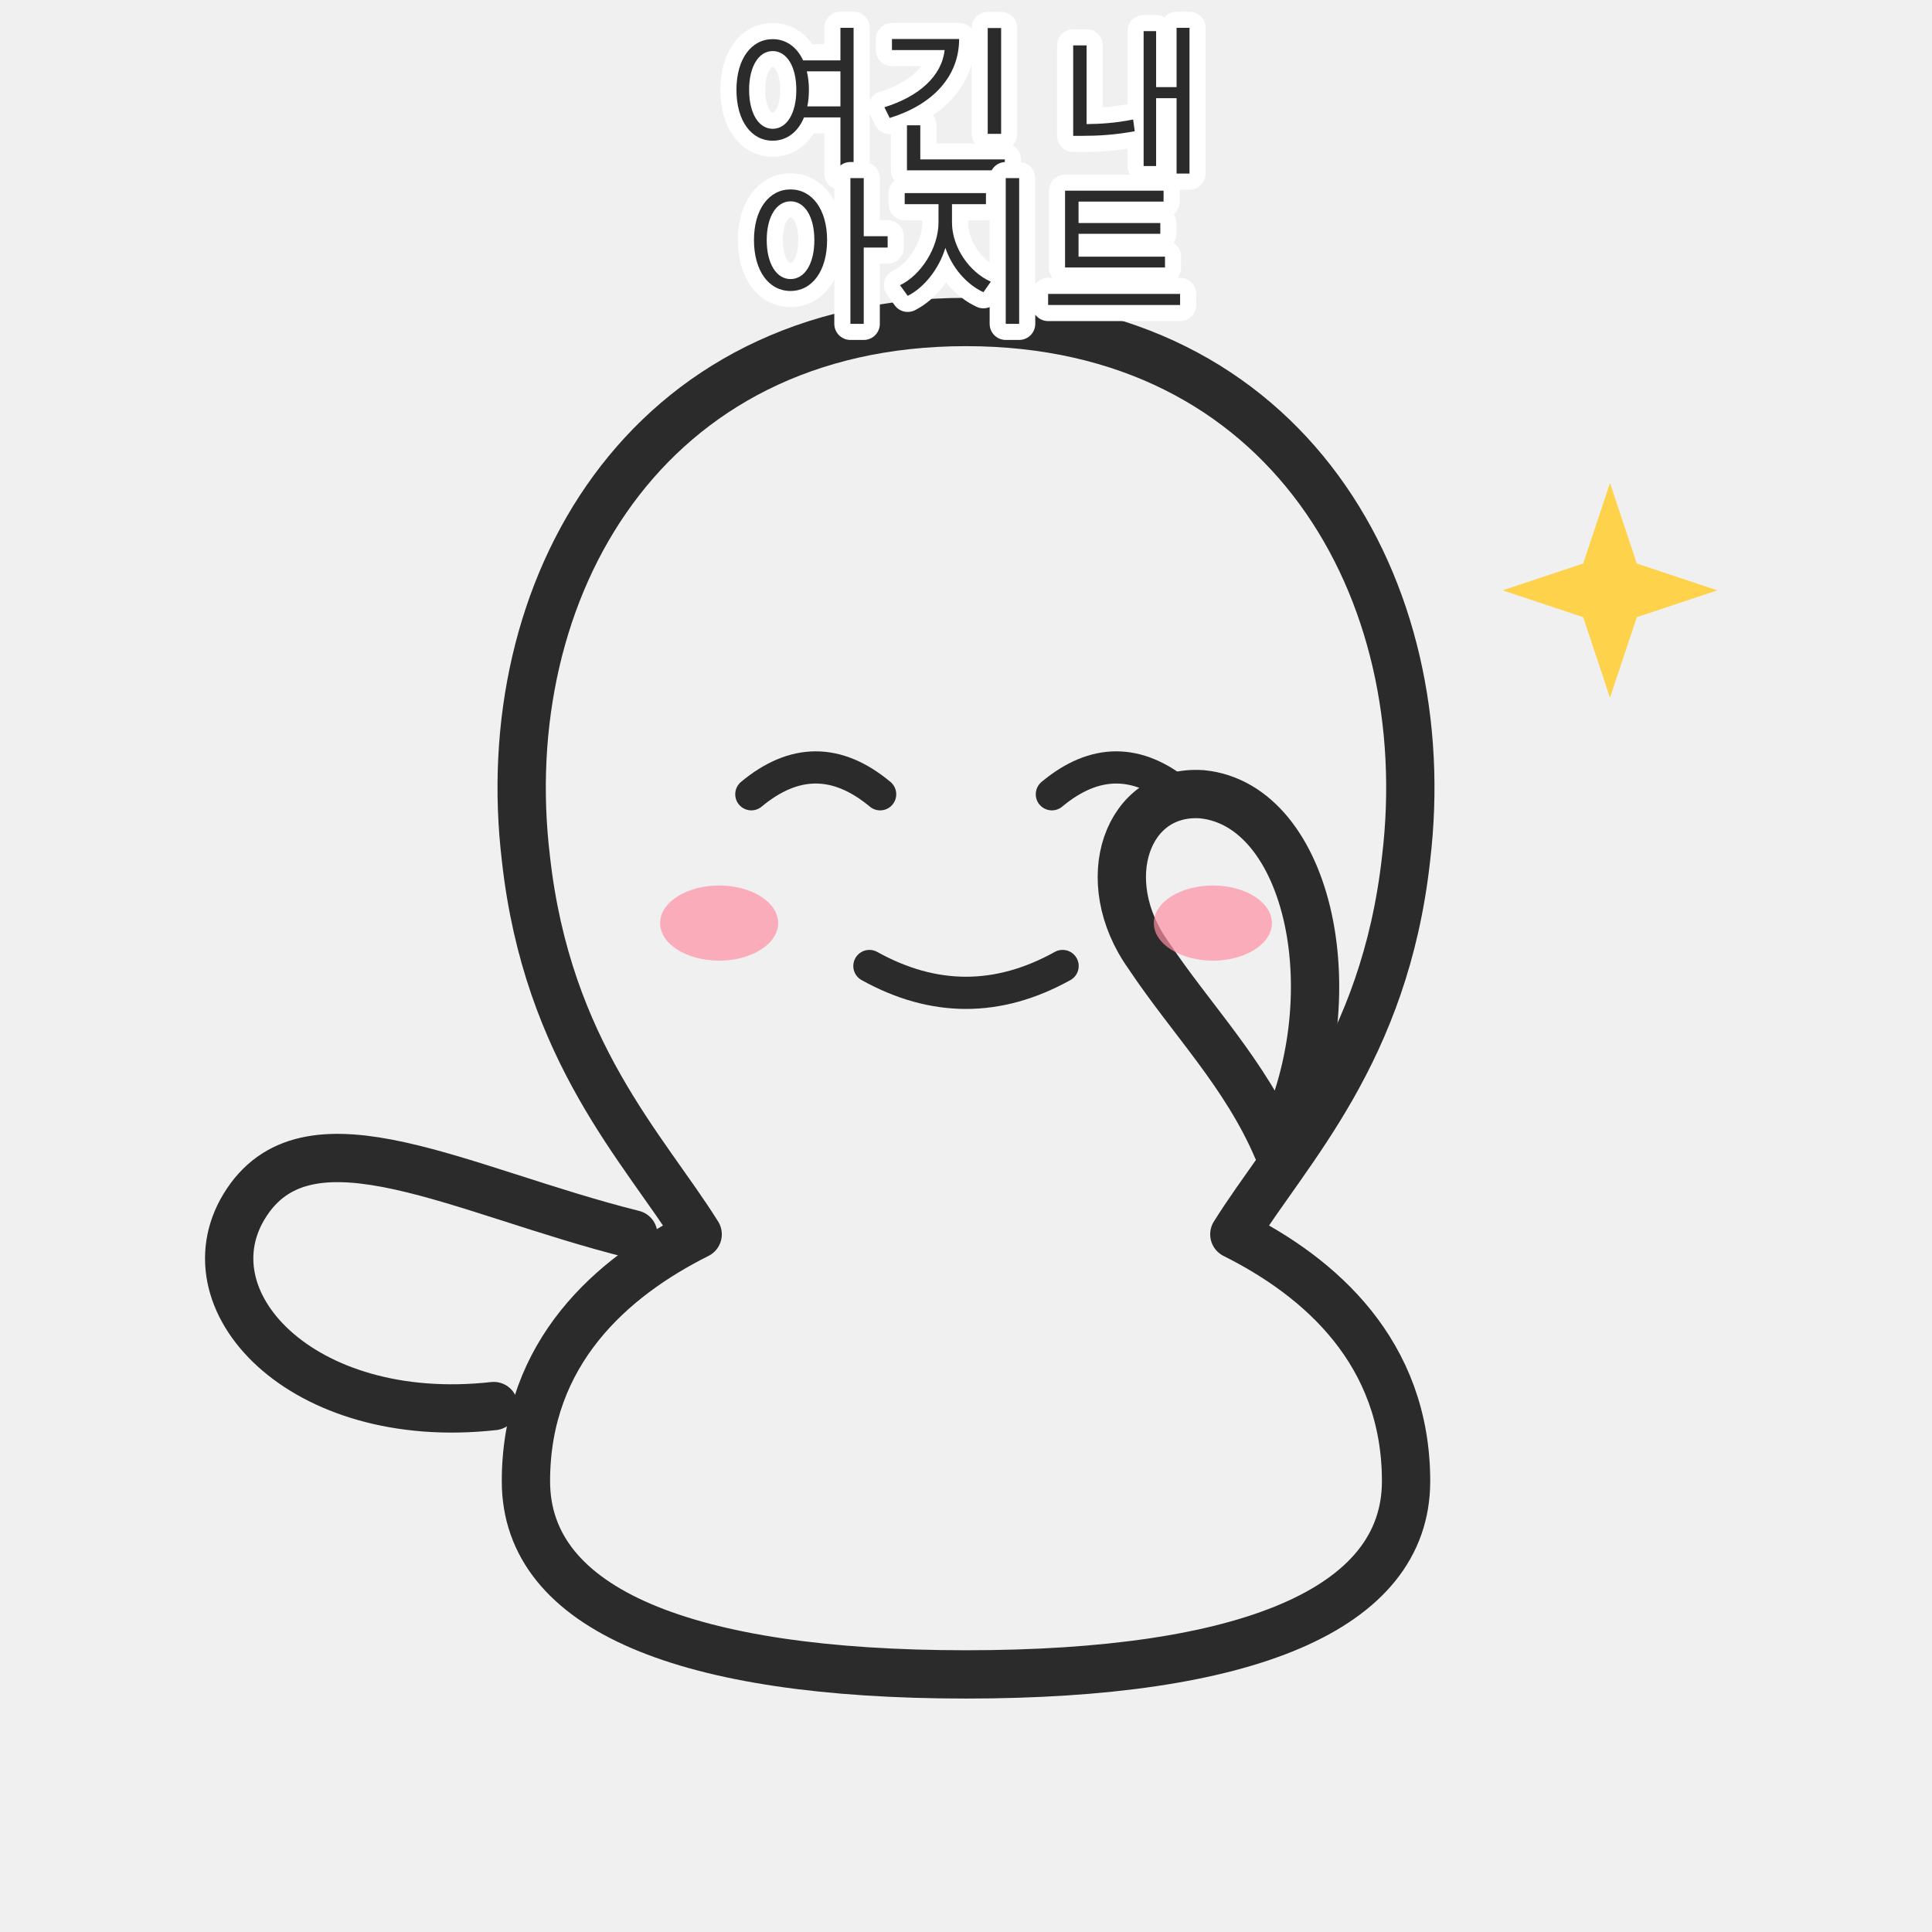
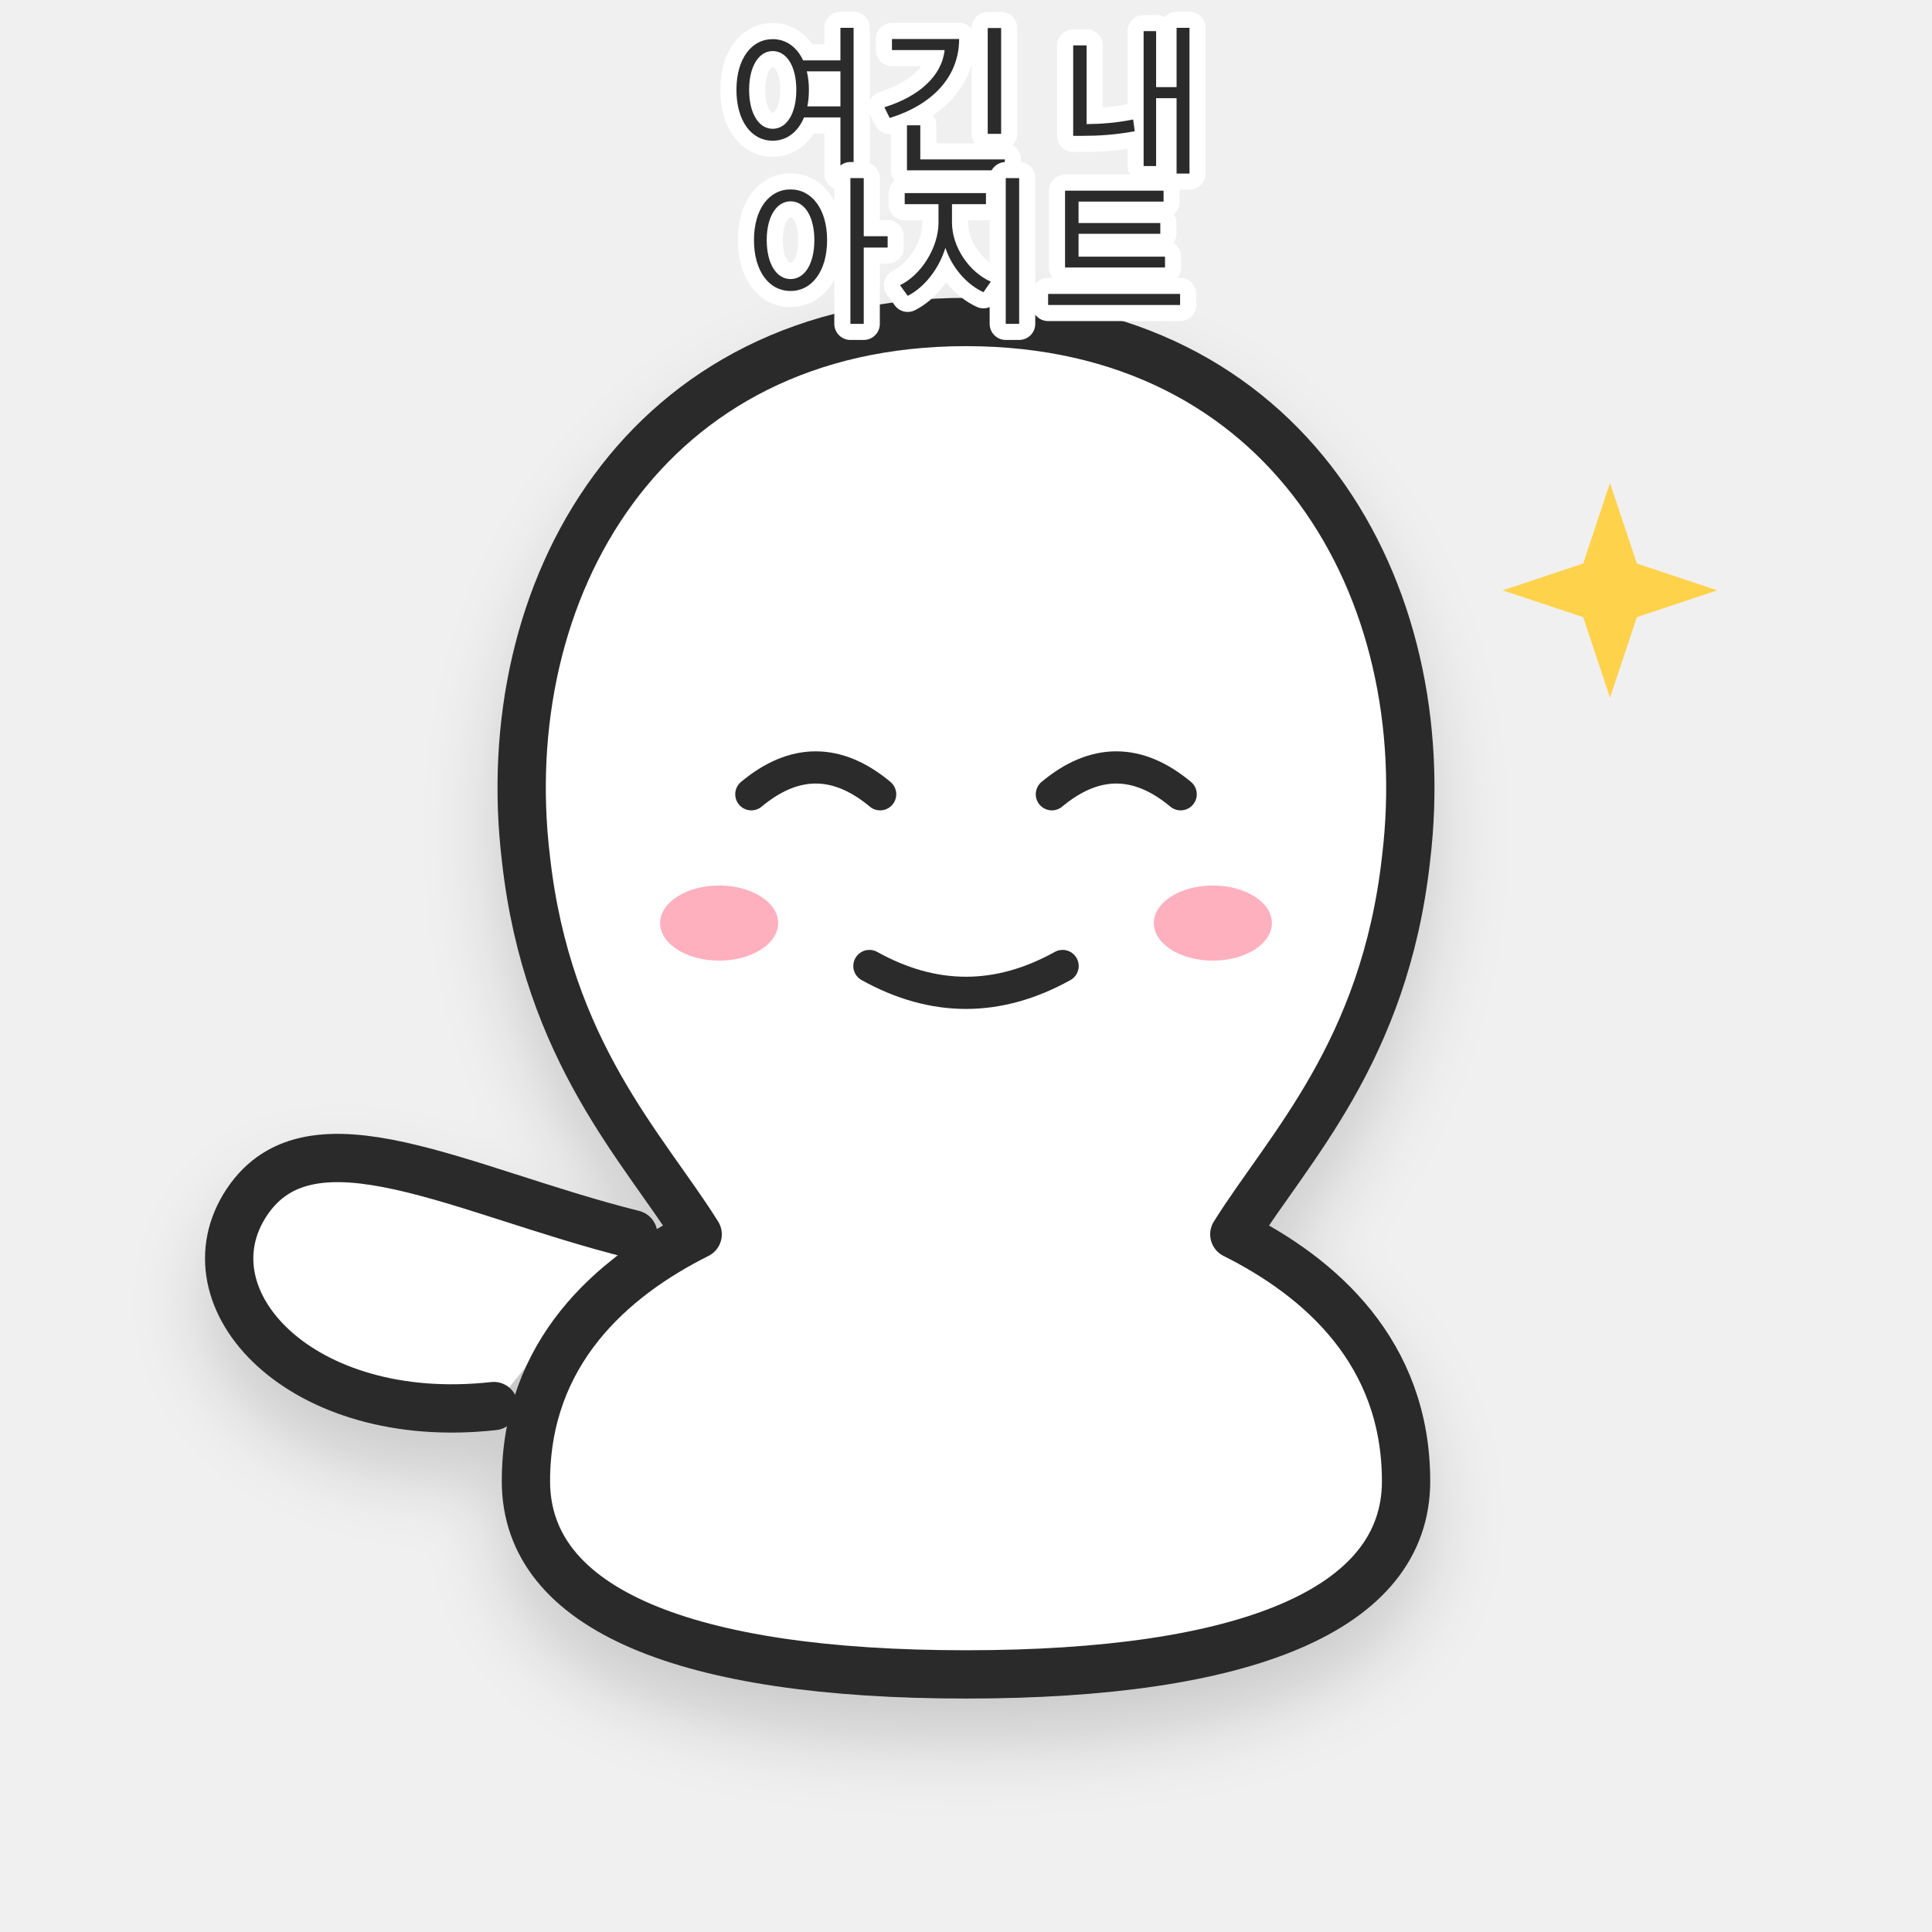
<svg xmlns="http://www.w3.org/2000/svg" width="360" height="360" viewBox="0 0 360 360">
-   <g fill="none" stroke="#2B2B2B" stroke-width="9" stroke-linecap="round" stroke-linejoin="round">
-     <path d="M180,60 C240,60 268,110 262,160 C258,196 240,214 230,230 C246,238 262,252 262,276 C262,300 232,312 180,312 C128,312 98,300 98,276 C98,252 114,238 130,230 C120,214 102,196 98,160 C92,110 120,60 180,60 Z" />
-     <path d="M118,230 C86,222 58,206 46,224 C34,242 56,266 92,262 M238,214 C252,186 244,150 224,148 C210,147 204,164 214,178 C222,190 232,200 238,214" />
+   <defs>
+     <filter id="dropshadow" x="-30%" y="-20%" width="160%" height="150%">
+       <feDropShadow dx="0" dy="8" stdDeviation="7" flood-color="#000000" flood-opacity="0.16" />
+     </filter>
+   </defs>
+   <g filter="url(#dropshadow)">
+     <g fill="#FFFFFF" stroke="#2B2B2B" stroke-width="9" stroke-linejoin="round" stroke-linecap="round">
+       <path d="M118,230 C86,222 58,206 46,224 C34,242 56,266 92,262 M238,214 C252,186 244,150 224,148 C210,147 204,164 214,178 C222,190 232,200 238,214" />
+       <path d="M180,60 C240,60 268,110 262,160 C258,196 240,214 230,230 C246,238 262,252 262,276 C262,300 232,312 180,312 C128,312 98,300 98,276 C98,252 114,238 130,230 C120,214 102,196 98,160 C92,110 120,60 180,60 Z" />
+     </g>
  </g>
  <path d="M140,148 Q152,138 164,148" fill="none" stroke="#2B2B2B" stroke-width="6" stroke-linecap="round" />
  <path d="M196,148 Q208,138 220,148" fill="none" stroke="#2B2B2B" stroke-width="6" stroke-linecap="round" />
  <path d="M162,180 Q180,190 198,180" fill="none" stroke="#2B2B2B" stroke-width="6" stroke-linecap="round" />
  <ellipse cx="134" cy="172" rx="11" ry="7" fill="#FF8FA3" opacity="0.7" />
  <ellipse cx="226" cy="172" rx="11" ry="7" fill="#FF8FA3" opacity="0.7" />
  <path d="M300,90 L305,105 L320,110 L305,115 L300,130 L295,115 L280,110 L295,105 Z" fill="#FFD24C" />
  <text x="180" y="30" text-anchor="middle" font-family="Jua" font-size="30" fill="#2B2B2B" stroke="#ffffff" stroke-width="6" paint-order="stroke" stroke-linejoin="round">여긴 내</text>
  <text x="180" y="58" text-anchor="middle" font-family="Jua" font-size="30" fill="#2B2B2B" stroke="#ffffff" stroke-width="6" paint-order="stroke" stroke-linejoin="round">아지트</text>
</svg>
